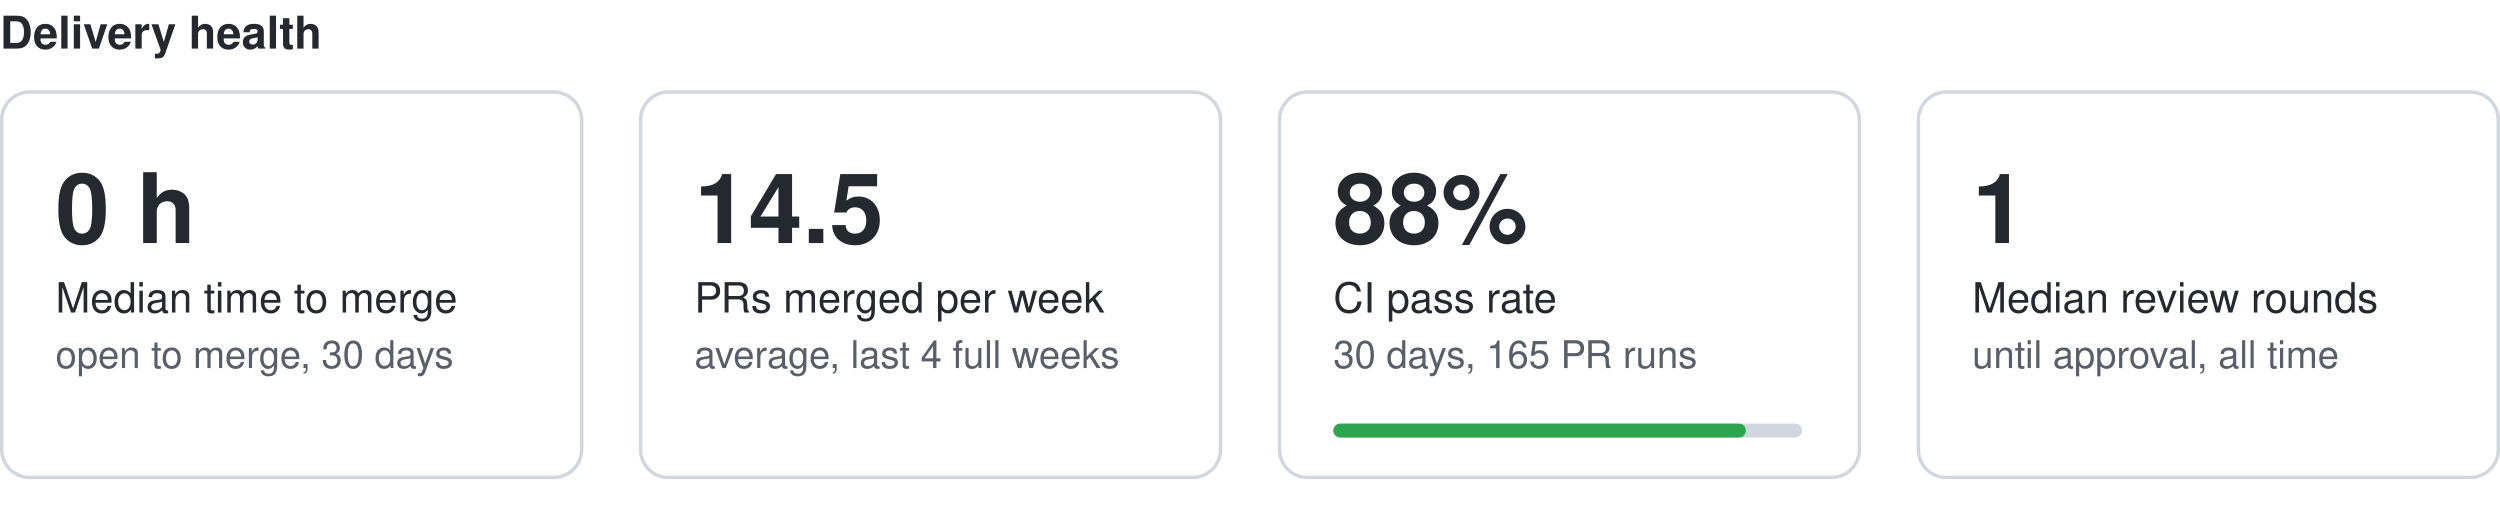
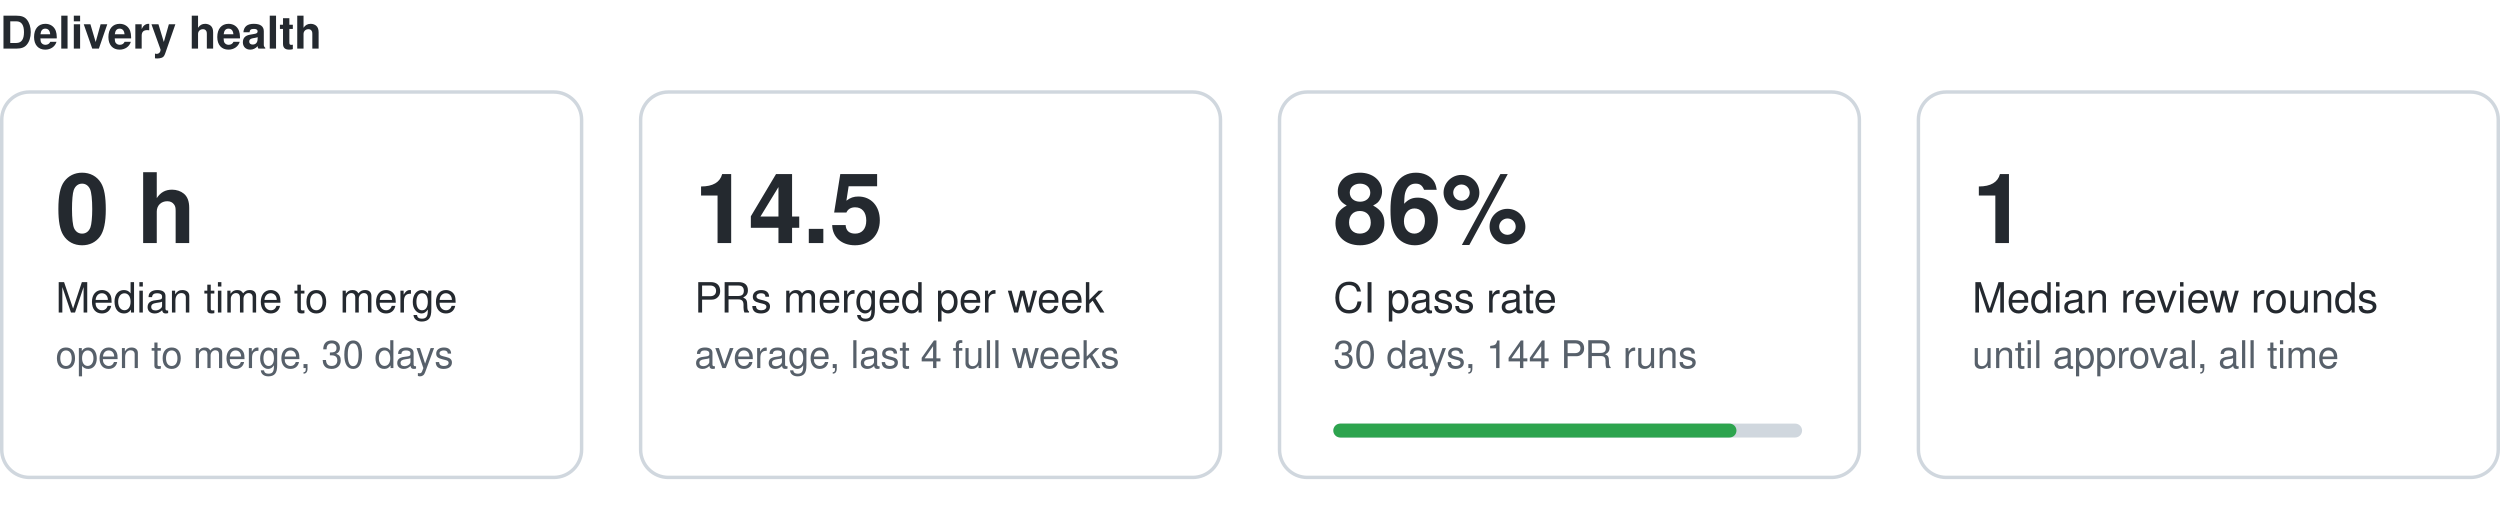
<svg xmlns="http://www.w3.org/2000/svg" width="720" height="150" viewBox="0 0 720 150" role="img" aria-label="Delivery health">
  <style>text{font:11px -apple-system,Segoe UI,Helvetica,Arial,sans-serif;fill:#57606a}.t{font-size:13px;font-weight:600;fill:#24292f}.v{font-size:28px;font-weight:600;fill:#24292f}.l{font-size:12px;fill:#24292f}.card{fill:none;stroke:#d0d7de}.tr{fill:#d0d7de}.bf{fill:#2da44e}@media (prefers-color-scheme:dark){text{fill:#8b949e}.t,.v,.l{fill:#e6edf3}.card{stroke:#30363d}.tr{fill:#30363d}.bf{fill:#3fb950}}</style>
  <text class="t" x="0" y="14">Delivery health</text>
  <g data-dh="mergetime">
    <rect class="card" x="0.5" y="26.5" width="167" height="111" rx="8" />
    <text class="v" x="16" y="70">0 h</text>
    <text class="l" x="16" y="90">Median time to merge</text>
    <text x="16" y="106">open to merge, 30 days</text>
  </g>
  <g data-dh="mergerate">
    <rect class="card" x="184.5" y="26.5" width="167" height="111" rx="8" />
    <text class="v" x="200" y="70">14.5</text>
    <text class="l" x="200" y="90">PRs merged per week</text>
    <text x="200" y="106">average, last 4 full weeks</text>
  </g>
  <g data-dh="passrate">
    <rect class="card" x="368.5" y="26.5" width="167" height="111" rx="8" />
-     <text class="v" x="384" y="70">88%</text>
+     <text class="v" x="384" y="70">86%</text>
    <text class="l" x="384" y="90">CI pass rate</text>
-     <text x="384" y="106">30 days, 165 PR runs</text>
+     <text x="384" y="106">30 days, 144 PR runs</text>
    <rect class="tr" x="384" y="122" width="135" height="4" rx="2" />
-     <rect class="bf" x="384" y="122" width="118.8" height="4" rx="2" />
+     <rect class="bf" x="384" y="122" width="116.1" height="4" rx="2" />
  </g>
  <g data-dh="rounds">
    <rect class="card" x="552.5" y="26.5" width="167" height="111" rx="8" />
    <text class="v" x="568" y="70">1</text>
    <text class="l" x="568" y="90">Median review rounds</text>
    <text x="568" y="106">until approval, all time</text>
  </g>
</svg>
